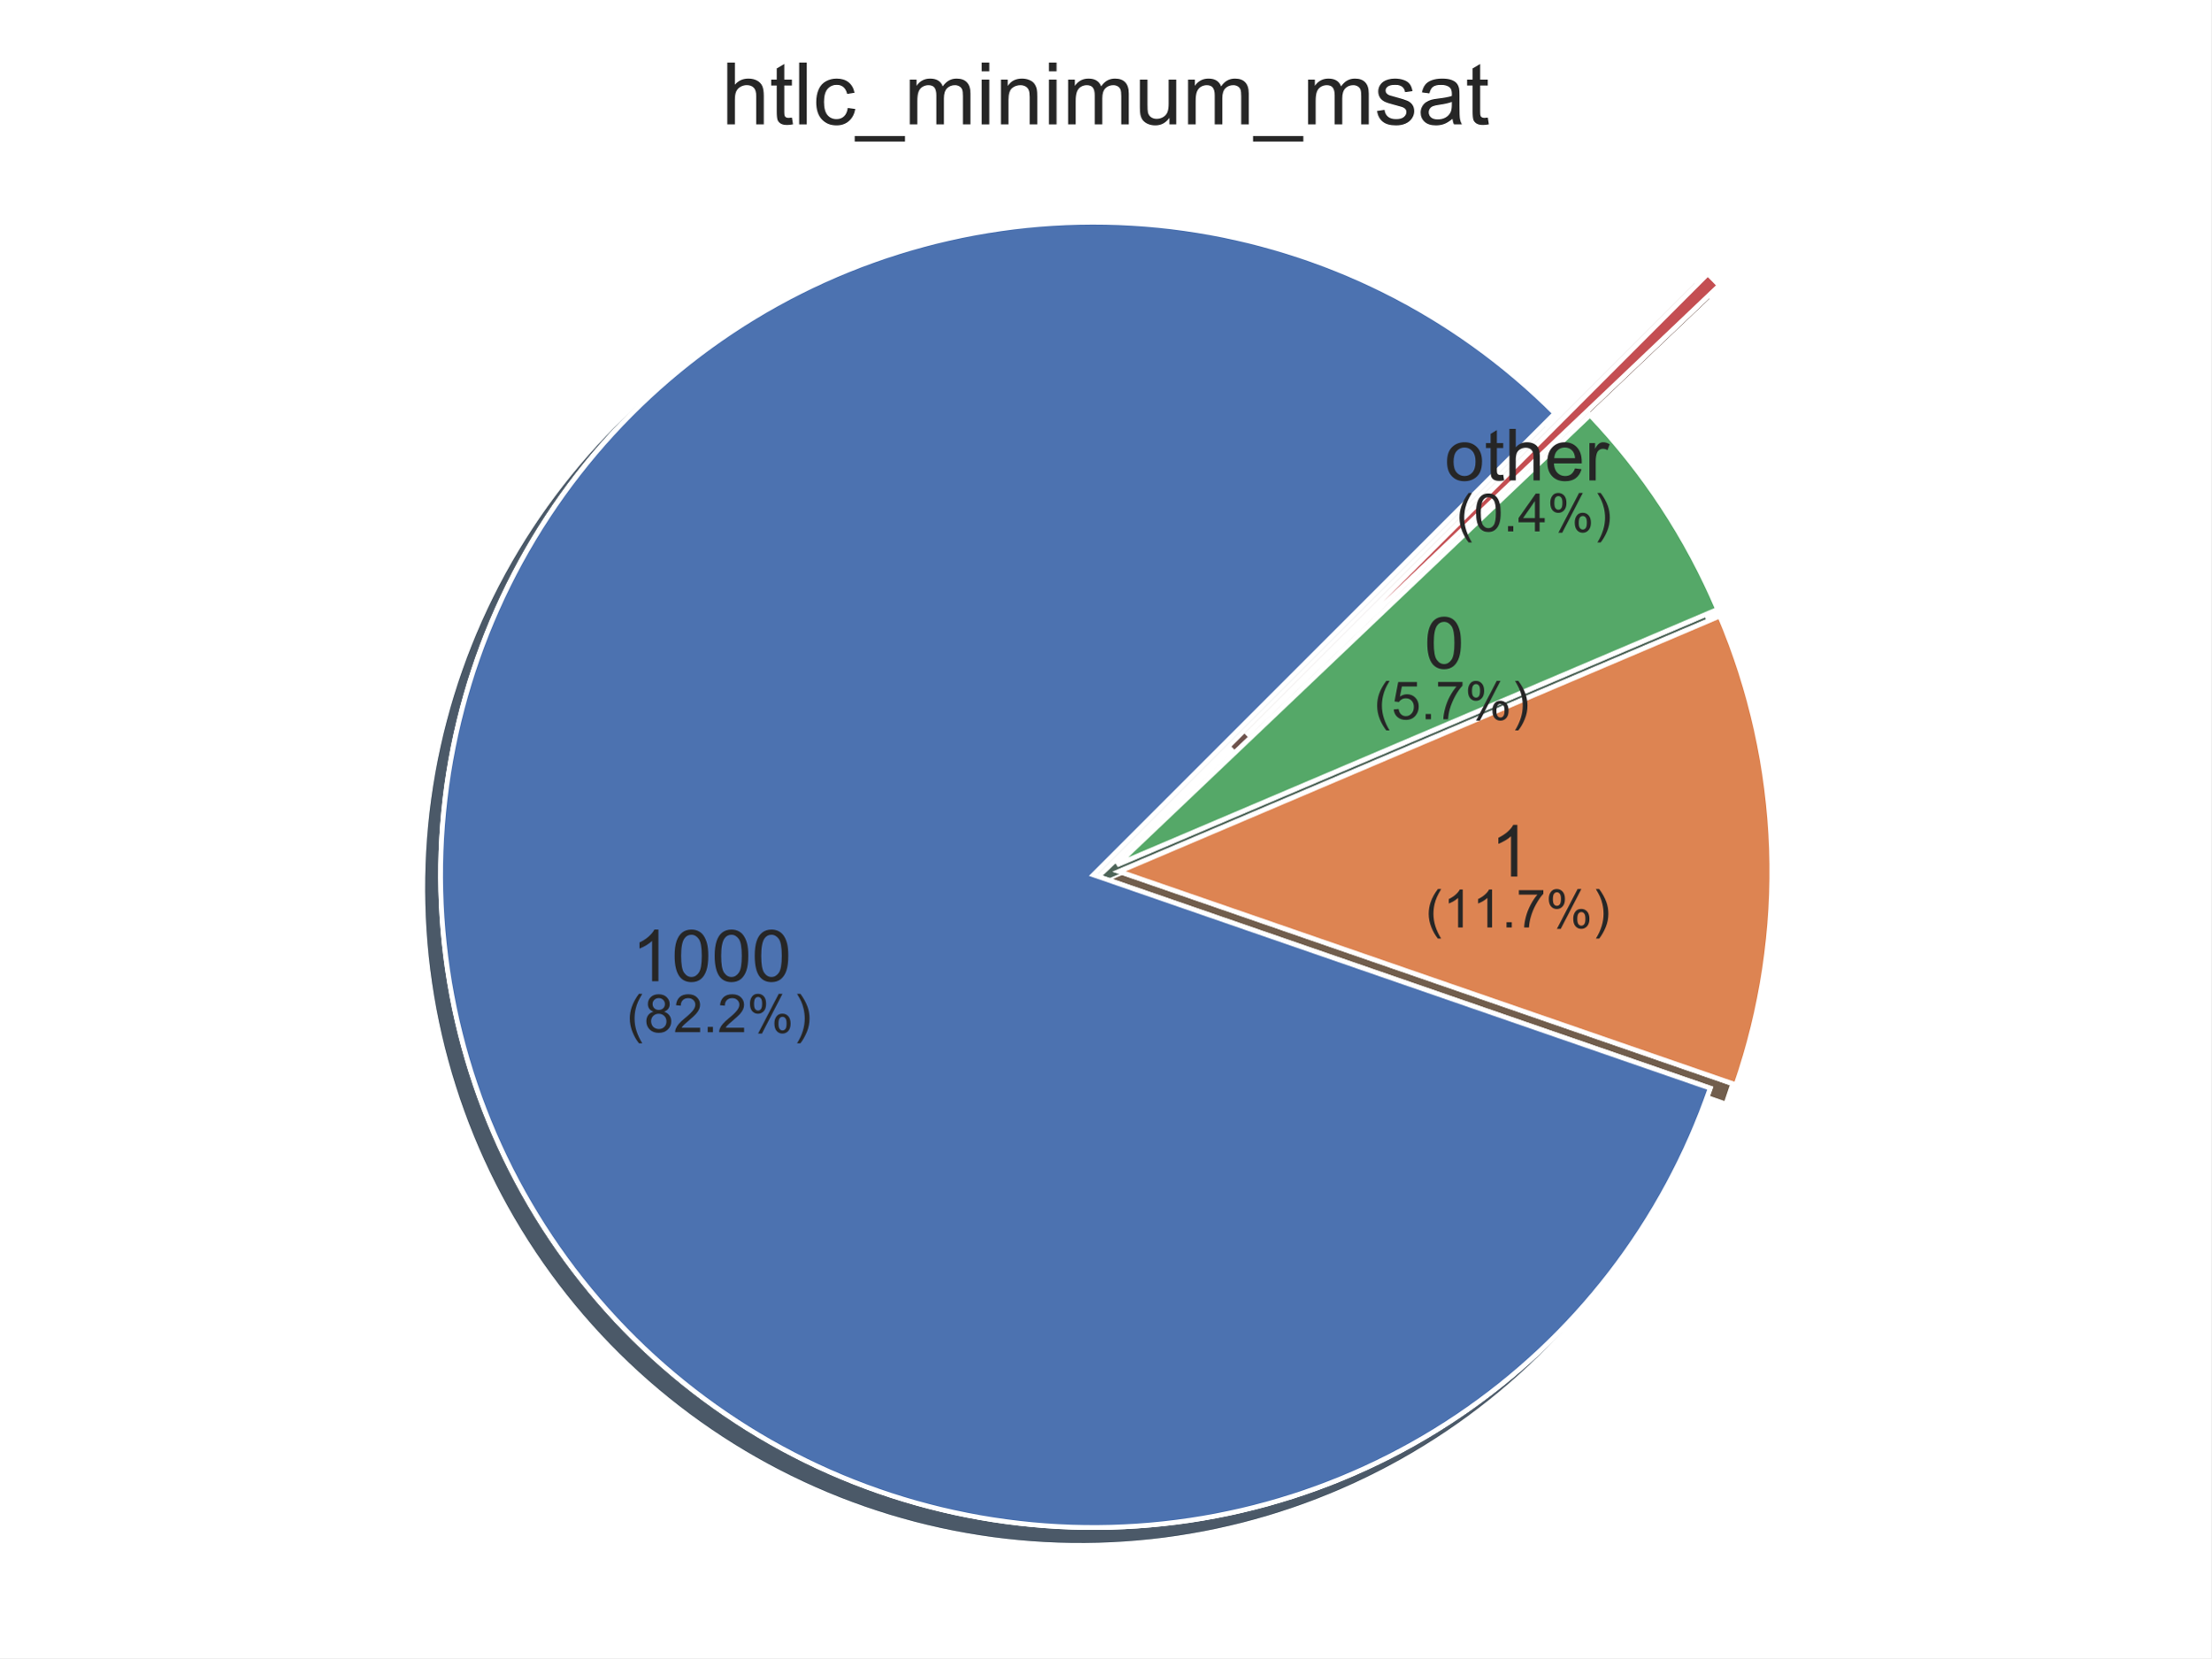
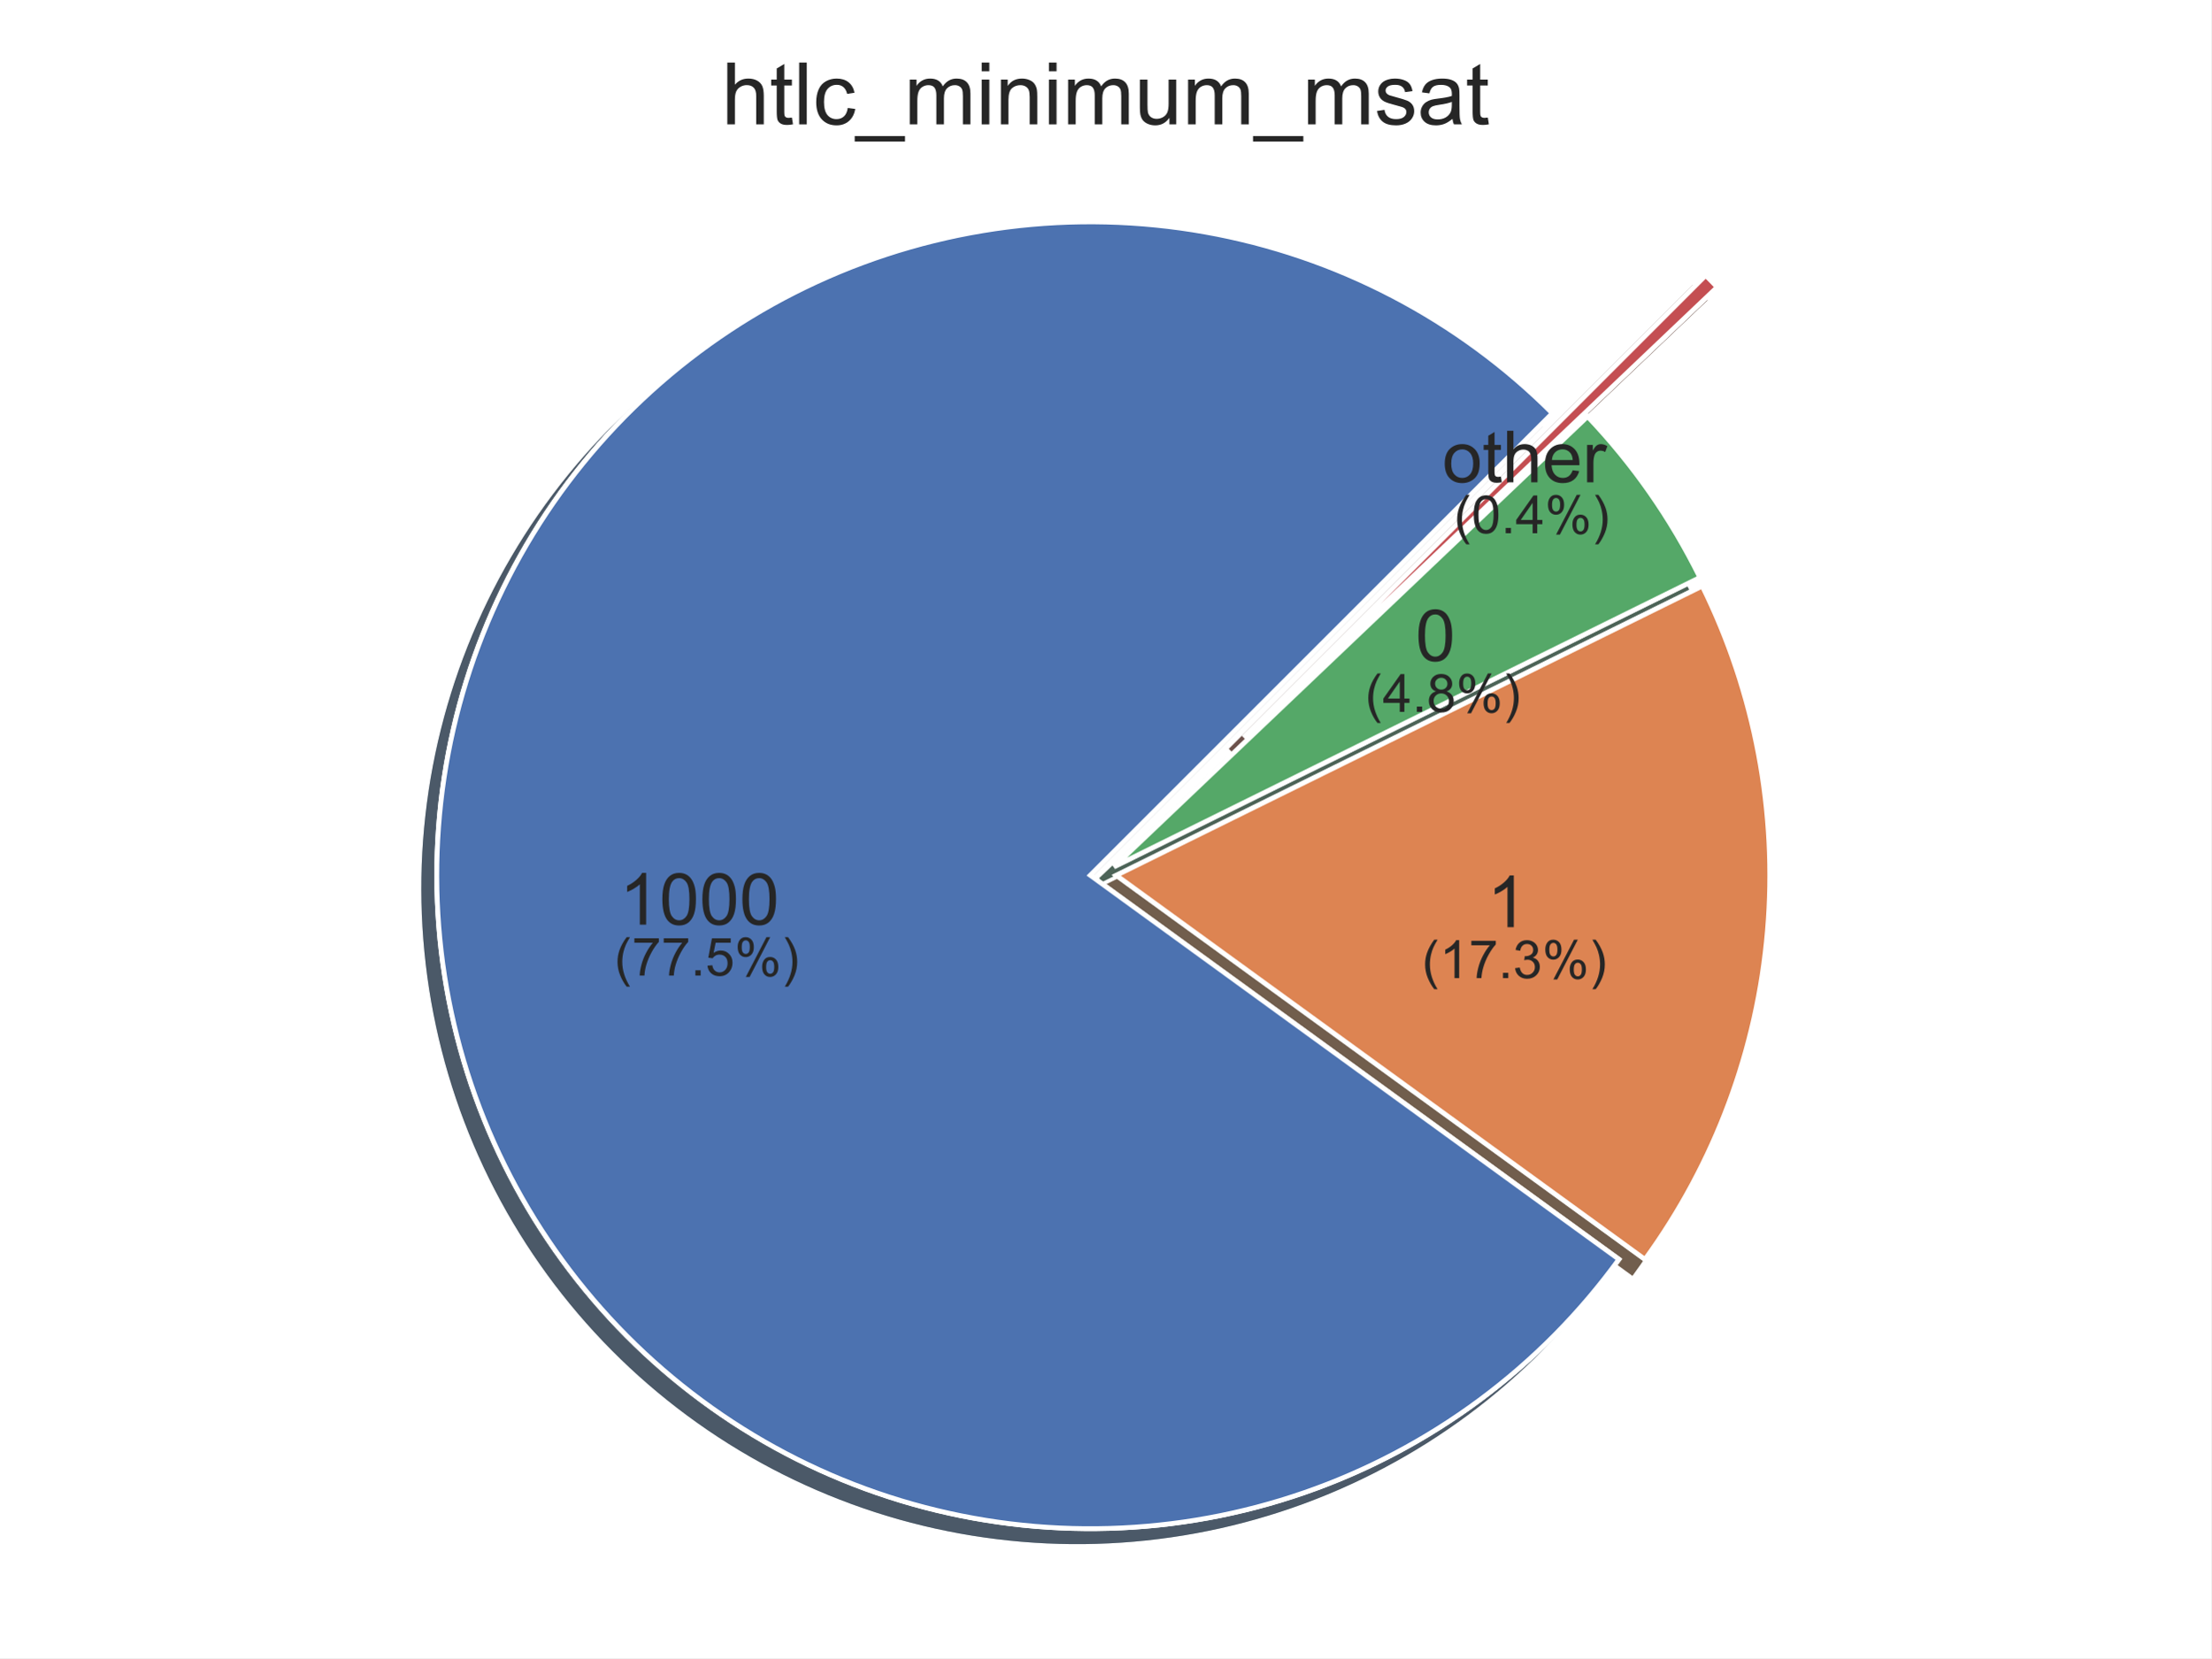
<svg xmlns="http://www.w3.org/2000/svg" xmlns:xlink="http://www.w3.org/1999/xlink" height="345.6pt" version="1.1" viewBox="0 0 460.8 345.6" width="460.8pt">
  <defs>
    <style type="text/css">
*{stroke-linecap:butt;stroke-linejoin:round;white-space:pre;}
  </style>
  </defs>
  <g id="figure_1">
    <g id="patch_1">
      <path d="M 0 345.6  L 460.8 345.6  L 460.8 0  L 0 0  z " style="fill:#ffffff;" />
    </g>
    <g id="axes_1">
      <g id="matplotlib.axis_1" />
      <g id="matplotlib.axis_2" />
      <g id="patch_2">
-         <path d="M 321.329 88.871  C 310.957 78.499 298.974 69.872 285.847 63.325  C 272.719 56.778 258.619 52.398 244.092 50.354  C 229.566 48.31 214.805 48.629 200.38 51.298  C 185.956 53.968 172.058 58.953 159.225 66.06  C 146.393 73.168 134.794 82.304 124.879 93.115  C 114.963 103.926 106.862 116.27 100.888 129.668  C 94.915 143.066 91.147 157.342 89.732 171.943  C 88.318 186.544 89.274 201.278 92.564 215.574  C 95.853 229.87 101.434 243.539 109.089 256.053  C 116.744 268.567 126.373 279.76 137.602 289.199  C 148.831 298.638 161.513 306.199 175.157 311.589  C 188.8 316.978 203.226 320.126 217.874 320.909  C 232.523 321.692 247.202 320.1 261.342 316.196  C 275.482 312.292 288.898 306.126 301.07 297.938  C 313.241 289.75 324.008 279.647 332.954 268.02  C 341.899 256.394 348.905 243.397 353.701 229.534  L 225.136 185.065  L 321.329 88.871  z " style="fill:#002235;opacity:0.5;stroke:#002235;stroke-linejoin:miter;" />
+         <path d="M 320.788 88.856  C 311 79.068 299.777 70.829 287.505 64.424  C 275.233 58.019 262.057 53.522 248.43 51.088  C 234.802 48.655 220.884 48.313 207.154 50.075  C 193.424 51.837 180.042 55.682 167.471 61.477  C 154.9 67.272 143.285 74.951 133.029 84.247  C 122.772 93.543 113.992 104.349 106.993 116.291  C 99.993 128.234 94.855 141.174 91.756 154.665  C 88.656 168.157 87.632 182.042 88.718 195.842  C 89.804 209.642 92.988 223.196 98.16 236.036  C 103.331 248.877 110.43 260.854 119.212 271.554  C 127.994 282.255 138.356 291.554 149.94 299.131  C 161.525 306.709 174.198 312.475 187.521 316.233  C 200.843 319.99 214.662 321.695 228.498 321.287  C 242.335 320.879 256.029 318.365 269.108 313.829  C 282.186 309.294 294.497 302.791 305.616 294.545  C 316.734 286.299 326.531 276.406 334.667 265.207  L 224.488 185.157  L 320.788 88.856  z " style="fill:#002235;opacity:0.5;stroke:#002235;stroke-linejoin:miter;" />
      </g>
      <g id="patch_3">
-         <path d="M 359.071 228.83  C 364.535 213.033 367.041 196.365 366.463 179.66  C 365.886 162.956 362.235 146.5 355.693 131.119  L 230.507 184.36  L 359.071 228.83  z " style="fill:#432b02;opacity:0.5;stroke:#432b02;stroke-linejoin:miter;" />
+         <path d="M 340.097 265.224  C 354.688 245.141 363.514 221.446 365.617 196.712  C 367.72 171.978 363.021 147.133 352.03 124.875  L 229.917 185.174  L 340.097 265.224  z " style="fill:#432b02;opacity:0.5;stroke:#432b02;stroke-linejoin:miter;" />
      </g>
      <g id="patch_4">
-         <path d="M 355.248 129.719  C 352.068 122.242 348.224 115.064 343.763 108.273  C 339.302 101.481 334.241 95.103 328.642 89.215  L 230.062 182.961  L 355.248 129.719  z " style="fill:#012f22;opacity:0.5;stroke:#012f22;stroke-linejoin:miter;" />
+         <path d="M 351.55 123.085  C 348.517 116.944 345.026 111.04 341.106 105.425  C 337.185 99.809 332.847 94.497 328.127 89.534  L 229.437 183.384  L 351.55 123.085  z " style="fill:#012f22;opacity:0.5;stroke:#012f22;stroke-linejoin:miter;" />
      </g>
      <g id="patch_5">
-         <path d="M 355.586 62.216  C 355.194 61.803 354.798 61.392 354.4 60.984  C 354.003 60.576 353.602 60.171 353.199 59.768  L 257.006 155.961  L 355.586 62.216  z " style="fill:#401c00;opacity:0.5;stroke:#401c00;stroke-linejoin:miter;" />
+         <path d="M 355.144 62.568  C 354.751 62.155 354.356 61.744 353.957 61.335  C 353.559 60.927 353.158 60.521 352.755 60.118  L 256.454 156.418  L 355.144 62.568  z " style="fill:#401c00;opacity:0.5;stroke:#401c00;stroke-linejoin:miter;" />
      </g>
      <g id="patch_6">
-         <path d="M 321.329 88.871  C 310.957 78.499 298.974 69.872 285.847 63.325  C 272.719 56.778 258.619 52.398 244.092 50.354  C 229.566 48.31 214.805 48.629 200.38 51.298  C 185.956 53.968 172.058 58.953 159.225 66.06  C 146.393 73.168 134.794 82.304 124.879 93.115  C 114.963 103.926 106.862 116.27 100.888 129.668  C 94.915 143.066 91.147 157.342 89.732 171.943  C 88.318 186.544 89.274 201.278 92.564 215.574  C 95.853 229.87 101.434 243.539 109.089 256.053  C 116.744 268.567 126.373 279.76 137.602 289.199  C 148.831 298.638 161.513 306.199 175.157 311.589  C 188.8 316.978 203.226 320.126 217.874 320.909  C 232.523 321.692 247.202 320.1 261.342 316.196  C 275.482 312.292 288.898 306.126 301.07 297.938  C 313.241 289.75 324.008 279.647 332.954 268.02  C 341.899 256.394 348.905 243.397 353.701 229.534  L 225.136 185.065  L 321.329 88.871  z " style="fill:#172235;opacity:0.5;stroke:#172235;stroke-linejoin:miter;" />
+         <path d="M 320.788 88.856  C 311 79.068 299.777 70.829 287.505 64.424  C 275.233 58.019 262.057 53.522 248.43 51.088  C 234.802 48.655 220.884 48.313 207.154 50.075  C 193.424 51.837 180.042 55.682 167.471 61.477  C 154.9 67.272 143.285 74.951 133.029 84.247  C 122.772 93.543 113.992 104.349 106.993 116.291  C 99.993 128.234 94.855 141.174 91.756 154.665  C 88.656 168.157 87.632 182.042 88.718 195.842  C 89.804 209.642 92.988 223.196 98.16 236.036  C 103.331 248.877 110.43 260.854 119.212 271.554  C 127.994 282.255 138.356 291.554 149.94 299.131  C 161.525 306.709 174.198 312.475 187.521 316.233  C 200.843 319.99 214.662 321.695 228.498 321.287  C 242.335 320.879 256.029 318.365 269.108 313.829  C 282.186 309.294 294.497 302.791 305.616 294.545  C 316.734 286.299 326.531 276.406 334.667 265.207  L 224.488 185.157  L 320.788 88.856  z " style="fill:#172235;opacity:0.5;stroke:#172235;stroke-linejoin:miter;" />
      </g>
      <g id="patch_7">
-         <path d="M 359.071 228.83  C 364.535 213.033 367.041 196.365 366.463 179.66  C 365.886 162.956 362.235 146.5 355.693 131.119  L 230.507 184.36  L 359.071 228.83  z " style="fill:#422819;opacity:0.5;stroke:#422819;stroke-linejoin:miter;" />
+         <path d="M 340.097 265.224  C 354.688 245.141 363.514 221.446 365.617 196.712  C 367.72 171.978 363.021 147.133 352.03 124.875  L 229.917 185.174  L 340.097 265.224  z " style="fill:#422819;opacity:0.5;stroke:#422819;stroke-linejoin:miter;" />
      </g>
      <g id="patch_8">
-         <path d="M 355.248 129.719  C 352.068 122.242 348.224 115.064 343.763 108.273  C 339.302 101.481 334.241 95.103 328.642 89.215  L 230.062 182.961  L 355.248 129.719  z " style="fill:#19321f;opacity:0.5;stroke:#19321f;stroke-linejoin:miter;" />
+         <path d="M 351.55 123.085  C 348.517 116.944 345.026 111.04 341.106 105.425  C 337.185 99.809 332.847 94.497 328.127 89.534  L 229.437 183.384  L 351.55 123.085  z " style="fill:#19321f;opacity:0.5;stroke:#19321f;stroke-linejoin:miter;" />
      </g>
      <g id="patch_9">
-         <path d="M 355.586 62.216  C 355.194 61.803 354.798 61.392 354.4 60.984  C 354.003 60.576 353.602 60.171 353.199 59.768  L 257.006 155.961  L 355.586 62.216  z " style="fill:#3b1719;opacity:0.5;stroke:#3b1719;stroke-linejoin:miter;" />
+         <path d="M 355.144 62.568  C 354.751 62.155 354.356 61.744 353.957 61.335  C 353.559 60.927 353.158 60.521 352.755 60.118  L 256.454 156.418  L 355.144 62.568  z " style="fill:#3b1719;opacity:0.5;stroke:#3b1719;stroke-linejoin:miter;" />
      </g>
      <g id="patch_10">
-         <path d="M 324.05 86.151  C 313.677 75.778 301.695 67.151 288.567 60.604  C 275.44 54.058 261.339 49.677 246.813 47.633  C 232.287 45.589 217.525 45.908 203.101 48.577  C 188.677 51.247 174.778 56.232 161.946 63.339  C 149.113 70.447 137.514 79.583 127.599 90.394  C 117.684 101.205 109.583 113.549 103.609 126.947  C 97.635 140.345 93.868 154.622 92.453 169.223  C 91.038 183.823 91.994 198.558 95.284 212.853  C 98.574 227.149 104.155 240.819 111.81 253.332  C 119.465 265.846 129.093 277.04 140.323 286.479  C 151.552 295.918 164.234 303.479 177.877 308.868  C 191.521 314.257 205.947 317.405 220.595 318.188  C 235.243 318.971 249.922 317.379 264.063 313.475  C 278.203 309.571 291.619 303.405 303.79 295.217  C 315.962 287.029 326.729 276.926 335.675 265.3  C 344.62 253.673 351.626 240.676 356.421 226.813  L 227.857 182.344  L 324.05 86.151  z " style="fill:#0173b2;stroke:#ffffff;stroke-linejoin:miter;" />
+         <path d="M 323.512 86.132  C 313.724 76.344 302.5 68.105 290.229 61.7  C 277.957 55.295 264.78 50.798 251.153 48.364  C 237.526 45.931 223.607 45.589 209.877 47.351  C 196.147 49.113 182.766 52.958 170.195 58.753  C 157.624 64.549 146.009 72.227 135.752 81.523  C 125.496 90.819 116.716 101.625 109.716 113.568  C 102.717 125.51 97.579 138.45 94.479 151.942  C 91.38 165.433 90.356 179.318 91.442 193.118  C 92.528 206.918 95.712 220.472 100.883 233.313  C 106.055 246.153 113.154 258.13 121.936 268.831  C 130.717 279.531 141.079 288.83 152.664 296.408  C 164.249 303.985 176.921 309.752 190.244 313.509  C 203.567 317.267 217.386 318.971 231.222 318.563  C 245.059 318.156 258.753 315.641 271.831 311.106  C 284.91 306.57 297.221 300.067 308.34 291.821  C 319.458 283.575 329.255 273.682 337.391 262.483  L 227.212 182.433  L 323.512 86.132  z " style="fill:#0173b2;stroke:#ffffff;stroke-linejoin:miter;" />
      </g>
      <g id="patch_11">
-         <path d="M 361.792 226.109  C 367.256 210.313 369.762 193.644 369.184 176.939  C 368.607 160.235 364.955 143.779 358.414 128.398  L 233.227 181.64  L 361.792 226.109  z " style="fill:#de8f05;stroke:#ffffff;stroke-linejoin:miter;" />
+         <path d="M 342.821 262.5  C 357.412 242.417 366.238 218.722 368.341 193.988  C 370.444 169.254 365.745 144.409 354.754 122.151  L 232.641 182.45  L 342.821 262.5  z " style="fill:#de8f05;stroke:#ffffff;stroke-linejoin:miter;" />
      </g>
      <g id="patch_12">
-         <path d="M 357.969 126.998  C 354.789 119.521 350.945 112.343 346.484 105.552  C 342.023 98.761 336.962 92.383 331.363 86.494  L 232.782 180.24  L 357.969 126.998  z " style="fill:#029e73;stroke:#ffffff;stroke-linejoin:miter;" />
+         <path d="M 354.274 120.361  C 351.241 114.22 347.75 108.317 343.829 102.701  C 339.909 97.085 335.57 91.773 330.851 86.81  L 232.16 180.66  L 354.274 120.361  z " style="fill:#029e73;stroke:#ffffff;stroke-linejoin:miter;" />
      </g>
      <g id="patch_13">
-         <path d="M 358.307 59.495  C 357.914 59.082 357.519 58.672 357.121 58.264  C 356.723 57.856 356.323 57.45 355.92 57.047  L 259.727 153.241  L 358.307 59.495  z " style="fill:#d55e00;stroke:#ffffff;stroke-linejoin:miter;" />
+         <path d="M 357.868 59.844  C 357.475 59.431 357.079 59.02 356.681 58.612  C 356.283 58.203 355.882 57.797 355.479 57.394  L 259.178 153.694  L 357.868 59.844  z " style="fill:#d55e00;stroke:#ffffff;stroke-linejoin:miter;" />
      </g>
      <g id="patch_14">
-         <path d="M 324.05 86.151  C 313.677 75.778 301.695 67.151 288.567 60.604  C 275.44 54.058 261.339 49.677 246.813 47.633  C 232.287 45.589 217.525 45.908 203.101 48.577  C 188.677 51.247 174.778 56.232 161.946 63.339  C 149.113 70.447 137.514 79.583 127.599 90.394  C 117.684 101.205 109.583 113.549 103.609 126.947  C 97.635 140.345 93.868 154.622 92.453 169.223  C 91.038 183.823 91.994 198.558 95.284 212.853  C 98.574 227.149 104.155 240.819 111.81 253.332  C 119.465 265.846 129.093 277.04 140.323 286.479  C 151.552 295.918 164.234 303.479 177.877 308.868  C 191.521 314.257 205.947 317.405 220.595 318.188  C 235.243 318.971 249.922 317.379 264.063 313.475  C 278.203 309.571 291.619 303.405 303.79 295.217  C 315.962 287.029 326.729 276.926 335.675 265.3  C 344.62 253.673 351.626 240.676 356.421 226.813  L 227.857 182.344  L 324.05 86.151  z " style="fill:#4c72b0;stroke:#ffffff;stroke-linejoin:miter;" />
+         <path d="M 323.512 86.132  C 313.724 76.344 302.5 68.105 290.229 61.7  C 277.957 55.295 264.78 50.798 251.153 48.364  C 237.526 45.931 223.607 45.589 209.877 47.351  C 196.147 49.113 182.766 52.958 170.195 58.753  C 157.624 64.549 146.009 72.227 135.752 81.523  C 125.496 90.819 116.716 101.625 109.716 113.568  C 102.717 125.51 97.579 138.45 94.479 151.942  C 91.38 165.433 90.356 179.318 91.442 193.118  C 92.528 206.918 95.712 220.472 100.883 233.313  C 106.055 246.153 113.154 258.13 121.936 268.831  C 130.717 279.531 141.079 288.83 152.664 296.408  C 164.249 303.985 176.921 309.752 190.244 313.509  C 203.567 317.267 217.386 318.971 231.222 318.563  C 245.059 318.156 258.753 315.641 271.831 311.106  C 284.91 306.57 297.221 300.067 308.34 291.821  C 319.458 283.575 329.255 273.682 337.391 262.483  L 227.212 182.433  L 323.512 86.132  z " style="fill:#4c72b0;stroke:#ffffff;stroke-linejoin:miter;" />
      </g>
      <g id="patch_15">
-         <path d="M 361.792 226.109  C 367.256 210.313 369.762 193.644 369.184 176.939  C 368.607 160.235 364.955 143.779 358.414 128.398  L 233.227 181.64  L 361.792 226.109  z " style="fill:#dd8452;stroke:#ffffff;stroke-linejoin:miter;" />
+         <path d="M 342.821 262.5  C 357.412 242.417 366.238 218.722 368.341 193.988  C 370.444 169.254 365.745 144.409 354.754 122.151  L 232.641 182.45  L 342.821 262.5  z " style="fill:#dd8452;stroke:#ffffff;stroke-linejoin:miter;" />
      </g>
      <g id="patch_16">
-         <path d="M 357.969 126.998  C 354.789 119.521 350.945 112.343 346.484 105.552  C 342.023 98.761 336.962 92.383 331.363 86.494  L 232.782 180.24  L 357.969 126.998  z " style="fill:#55a868;stroke:#ffffff;stroke-linejoin:miter;" />
+         <path d="M 354.274 120.361  C 351.241 114.22 347.75 108.317 343.829 102.701  C 339.909 97.085 335.57 91.773 330.851 86.81  L 232.16 180.66  L 354.274 120.361  z " style="fill:#55a868;stroke:#ffffff;stroke-linejoin:miter;" />
      </g>
      <g id="patch_17">
-         <path d="M 358.307 59.495  C 357.914 59.082 357.519 58.672 357.121 58.264  C 356.723 57.856 356.323 57.45 355.92 57.047  L 259.727 153.241  L 358.307 59.495  z " style="fill:#c44e52;stroke:#ffffff;stroke-linejoin:miter;" />
+         <path d="M 357.868 59.844  C 357.475 59.431 357.079 59.02 356.681 58.612  C 356.283 58.203 355.882 57.797 355.479 57.394  L 259.178 153.694  L 357.868 59.844  z " style="fill:#c44e52;stroke:#ffffff;stroke-linejoin:miter;" />
      </g>
      <g id="text_1">
        <defs>
          <path d="M 37.25 0  L 28.469 0  L 28.469 56  Q 25.297 52.984 20.141 49.953  Q 14.984 46.922 10.891 45.406  L 10.891 53.906  Q 18.266 57.375 23.781 62.297  Q 29.297 67.234 31.594 71.875  L 37.25 71.875  z " id="ArialMT-49" />
          <path d="M 4.156 35.297  Q 4.156 48 6.766 55.734  Q 9.375 63.484 14.516 67.672  Q 19.672 71.875 27.484 71.875  Q 33.25 71.875 37.594 69.547  Q 41.938 67.234 44.766 62.859  Q 47.609 58.5 49.219 52.219  Q 50.828 45.953 50.828 35.297  Q 50.828 22.703 48.234 14.969  Q 45.656 7.234 40.5 3  Q 35.359 -1.219 27.484 -1.219  Q 17.141 -1.219 11.234 6.203  Q 4.156 15.141 4.156 35.297  z M 13.188 35.297  Q 13.188 17.672 17.312 11.828  Q 21.438 6 27.484 6  Q 33.547 6 37.672 11.859  Q 41.797 17.719 41.797 35.297  Q 41.797 52.984 37.672 58.781  Q 33.547 64.594 27.391 64.594  Q 21.344 64.594 17.719 59.469  Q 13.188 52.938 13.188 35.297  z " id="ArialMT-48" />
        </defs>
-         <g style="fill:#262626;" transform="translate(131.6305 204.5272)scale(0.15 -0.15)">
+         <g style="fill:#262626;" transform="translate(129.0671 192.7217)scale(0.15 -0.15)">
          <use xlink:href="#ArialMT-49" />
          <use x="55.615" xlink:href="#ArialMT-48" />
          <use x="111.23" xlink:href="#ArialMT-48" />
          <use x="166.846" xlink:href="#ArialMT-48" />
        </g>
      </g>
      <g id="text_2">
-         <g style="fill:#262626;" transform="translate(310.6308 182.6973)scale(0.15 -0.15)">
+         <g style="fill:#262626;" transform="translate(309.8903 193.2506)scale(0.15 -0.15)">
          <use xlink:href="#ArialMT-49" />
        </g>
      </g>
      <g id="text_3">
-         <g style="fill:#262626;" transform="translate(296.8325 139.3049)scale(0.15 -0.15)">
+         <g style="fill:#262626;" transform="translate(294.9911 137.7622)scale(0.15 -0.15)">
          <use xlink:href="#ArialMT-48" />
        </g>
      </g>
      <g id="text_4">
        <defs>
          <path d="M 3.328 25.922  Q 3.328 40.328 11.328 47.266  Q 18.016 53.031 27.641 53.031  Q 38.328 53.031 45.109 46.016  Q 51.906 39.016 51.906 26.656  Q 51.906 16.656 48.906 10.906  Q 45.906 5.172 40.156 2  Q 34.422 -1.172 27.641 -1.172  Q 16.75 -1.172 10.031 5.812  Q 3.328 12.797 3.328 25.922  z M 12.359 25.922  Q 12.359 15.969 16.703 11.016  Q 21.047 6.062 27.641 6.062  Q 34.188 6.062 38.531 11.031  Q 42.875 16.016 42.875 26.219  Q 42.875 35.844 38.5 40.797  Q 34.125 45.75 27.641 45.75  Q 21.047 45.75 16.703 40.812  Q 12.359 35.891 12.359 25.922  z " id="ArialMT-111" />
          <path d="M 25.781 7.859  L 27.047 0.094  Q 23.344 -0.688 20.406 -0.688  Q 15.625 -0.688 12.984 0.828  Q 10.359 2.344 9.281 4.812  Q 8.203 7.281 8.203 15.188  L 8.203 45.016  L 1.766 45.016  L 1.766 51.859  L 8.203 51.859  L 8.203 64.703  L 16.938 69.969  L 16.938 51.859  L 25.781 51.859  L 25.781 45.016  L 16.938 45.016  L 16.938 14.703  Q 16.938 10.938 17.406 9.859  Q 17.875 8.797 18.922 8.156  Q 19.969 7.516 21.922 7.516  Q 23.391 7.516 25.781 7.859  z " id="ArialMT-116" />
          <path d="M 6.594 0  L 6.594 71.578  L 15.375 71.578  L 15.375 45.906  Q 21.531 53.031 30.906 53.031  Q 36.672 53.031 40.922 50.75  Q 45.172 48.484 47 44.484  Q 48.828 40.484 48.828 32.859  L 48.828 0  L 40.047 0  L 40.047 32.859  Q 40.047 39.453 37.188 42.453  Q 34.328 45.453 29.109 45.453  Q 25.203 45.453 21.75 43.422  Q 18.312 41.406 16.844 37.938  Q 15.375 34.469 15.375 28.375  L 15.375 0  z " id="ArialMT-104" />
          <path d="M 42.094 16.703  L 51.172 15.578  Q 49.031 7.625 43.219 3.219  Q 37.406 -1.172 28.375 -1.172  Q 17 -1.172 10.328 5.828  Q 3.656 12.844 3.656 25.484  Q 3.656 38.578 10.391 45.797  Q 17.141 53.031 27.875 53.031  Q 38.281 53.031 44.875 45.953  Q 51.469 38.875 51.469 26.031  Q 51.469 25.25 51.422 23.688  L 12.75 23.688  Q 13.234 15.141 17.578 10.594  Q 21.922 6.062 28.422 6.062  Q 33.25 6.062 36.672 8.594  Q 40.094 11.141 42.094 16.703  z M 13.234 30.906  L 42.188 30.906  Q 41.609 37.453 38.875 40.719  Q 34.672 45.797 27.984 45.797  Q 21.922 45.797 17.797 41.75  Q 13.672 37.703 13.234 30.906  z " id="ArialMT-101" />
          <path d="M 6.5 0  L 6.5 51.859  L 14.406 51.859  L 14.406 44  Q 17.438 49.516 20 51.266  Q 22.562 53.031 25.641 53.031  Q 30.078 53.031 34.672 50.203  L 31.641 42.047  Q 28.422 43.953 25.203 43.953  Q 22.312 43.953 20.016 42.219  Q 17.719 40.484 16.75 37.406  Q 15.281 32.719 15.281 27.156  L 15.281 0  z " id="ArialMT-114" />
        </defs>
-         <g style="fill:#262626;" transform="translate(301.0704 100.1322)scale(0.15 -0.15)">
+         <g style="fill:#262626;" transform="translate(300.5869 100.5224)scale(0.15 -0.15)">
          <use xlink:href="#ArialMT-111" />
          <use x="55.615" xlink:href="#ArialMT-116" />
          <use x="83.398" xlink:href="#ArialMT-104" />
          <use x="139.014" xlink:href="#ArialMT-101" />
          <use x="194.629" xlink:href="#ArialMT-114" />
        </g>
      </g>
      <g id="text_5">
-         <g style="fill:#262626;" transform="translate(148.3133 191.7137)scale(0.11 -0.11)" />
-         <g style="fill:#262626;" transform="translate(148.3133 203.3483)scale(0.11 -0.11)" />
+         <g style="fill:#262626;" transform="translate(145.7499 179.9082)scale(0.11 -0.11)" />
+         <g style="fill:#262626;" transform="translate(145.7499 191.5428)scale(0.11 -0.11)" />
        <defs>
          <path id="ArialMT-32" />
          <path d="M 23.391 -21.047  Q 16.109 -11.859 11.078 0.438  Q 6.062 12.75 6.062 25.922  Q 6.062 37.547 9.812 48.188  Q 14.203 60.547 23.391 72.797  L 29.688 72.797  Q 23.781 62.641 21.875 58.297  Q 18.891 51.562 17.188 44.234  Q 15.094 35.109 15.094 25.875  Q 15.094 2.391 29.688 -21.047  z " id="ArialMT-40" />
-           <path d="M 17.672 38.812  Q 12.203 40.828 9.562 44.531  Q 6.938 48.25 6.938 53.422  Q 6.938 61.234 12.547 66.547  Q 18.172 71.875 27.484 71.875  Q 36.859 71.875 42.578 66.422  Q 48.297 60.984 48.297 53.172  Q 48.297 48.188 45.672 44.5  Q 43.062 40.828 37.75 38.812  Q 44.344 36.672 47.781 31.875  Q 51.219 27.094 51.219 20.453  Q 51.219 11.281 44.719 5.031  Q 38.234 -1.219 27.641 -1.219  Q 17.047 -1.219 10.547 5.047  Q 4.047 11.328 4.047 20.703  Q 4.047 27.688 7.594 32.391  Q 11.141 37.109 17.672 38.812  z M 15.922 53.719  Q 15.922 48.641 19.188 45.406  Q 22.469 42.188 27.688 42.188  Q 32.766 42.188 36.016 45.375  Q 39.266 48.578 39.266 53.219  Q 39.266 58.062 35.906 61.359  Q 32.562 64.656 27.594 64.656  Q 22.562 64.656 19.234 61.422  Q 15.922 58.203 15.922 53.719  z M 13.094 20.656  Q 13.094 16.891 14.875 13.375  Q 16.656 9.859 20.172 7.922  Q 23.688 6 27.734 6  Q 34.031 6 38.125 10.047  Q 42.234 14.109 42.234 20.359  Q 42.234 26.703 38.016 30.859  Q 33.797 35.016 27.438 35.016  Q 21.234 35.016 17.156 30.906  Q 13.094 26.812 13.094 20.656  z " id="ArialMT-56" />
-           <path d="M 50.344 8.453  L 50.344 0  L 3.031 0  Q 2.938 3.172 4.047 6.109  Q 5.859 10.938 9.828 15.625  Q 13.812 20.312 21.344 26.469  Q 33.016 36.031 37.109 41.625  Q 41.219 47.219 41.219 52.203  Q 41.219 57.422 37.469 61  Q 33.734 64.594 27.734 64.594  Q 21.391 64.594 17.578 60.781  Q 13.766 56.984 13.719 50.25  L 4.688 51.172  Q 5.609 61.281 11.656 66.578  Q 17.719 71.875 27.938 71.875  Q 38.234 71.875 44.234 66.156  Q 50.25 60.453 50.25 52  Q 50.25 47.703 48.484 43.547  Q 46.734 39.406 42.656 34.812  Q 38.578 30.219 29.109 22.219  Q 21.188 15.578 18.938 13.203  Q 16.703 10.844 15.234 8.453  z " id="ArialMT-50" />
+           <path d="M 4.734 62.203  L 4.734 70.656  L 51.078 70.656  L 51.078 63.812  Q 44.234 56.547 37.516 44.484  Q 30.812 32.422 27.156 19.672  Q 24.516 10.688 23.781 0  L 14.75 0  Q 14.891 8.453 18.062 20.406  Q 21.234 32.375 27.172 43.484  Q 33.109 54.594 39.797 62.203  z " id="ArialMT-55" />
          <path d="M 9.078 0  L 9.078 10.016  L 19.094 10.016  L 19.094 0  z " id="ArialMT-46" />
+           <path d="M 4.156 18.75  L 13.375 19.531  Q 14.406 12.797 18.141 9.391  Q 21.875 6 27.156 6  Q 33.5 6 37.891 10.781  Q 42.281 15.578 42.281 23.484  Q 42.281 31 38.062 35.344  Q 33.844 39.703 27 39.703  Q 22.75 39.703 19.328 37.766  Q 15.922 35.844 13.969 32.766  L 5.719 33.844  L 12.641 70.609  L 48.25 70.609  L 48.25 62.203  L 19.672 62.203  L 15.828 42.969  Q 22.266 47.469 29.344 47.469  Q 38.719 47.469 45.156 40.969  Q 51.609 34.469 51.609 24.266  Q 51.609 14.547 45.953 7.469  Q 39.062 -1.219 27.156 -1.219  Q 17.391 -1.219 11.203 4.25  Q 5.031 9.719 4.156 18.75  z " id="ArialMT-53" />
          <path d="M 5.812 54.391  Q 5.812 62.062 9.672 67.422  Q 13.531 72.797 20.844 72.797  Q 27.594 72.797 32 67.984  Q 36.422 63.188 36.422 53.859  Q 36.422 44.781 31.953 39.875  Q 27.484 34.969 20.953 34.969  Q 14.453 34.969 10.125 39.797  Q 5.812 44.625 5.812 54.391  z M 21.094 66.75  Q 17.828 66.75 15.656 63.906  Q 13.484 61.078 13.484 53.516  Q 13.484 46.625 15.672 43.812  Q 17.875 41.016 21.094 41.016  Q 24.422 41.016 26.594 43.844  Q 28.766 46.688 28.766 54.203  Q 28.766 61.141 26.562 63.938  Q 24.359 66.75 21.094 66.75  z M 21.141 -2.641  L 60.297 72.797  L 67.438 72.797  L 28.422 -2.641  z M 52.094 16.797  Q 52.094 24.516 55.953 29.859  Q 59.812 35.203 67.188 35.203  Q 73.922 35.203 78.344 30.391  Q 82.766 25.594 82.766 16.266  Q 82.766 7.172 78.297 2.266  Q 73.828 -2.641 67.234 -2.641  Q 60.75 -2.641 56.422 2.219  Q 52.094 7.078 52.094 16.797  z M 67.438 29.156  Q 64.109 29.156 61.938 26.312  Q 59.766 23.484 59.766 15.922  Q 59.766 9.078 61.953 6.25  Q 64.156 3.422 67.391 3.422  Q 70.75 3.422 72.922 6.25  Q 75.094 9.078 75.094 16.609  Q 75.094 23.531 72.891 26.344  Q 70.703 29.156 67.438 29.156  z " id="ArialMT-37" />
          <path d="M 12.359 -21.047  L 6.062 -21.047  Q 20.656 2.391 20.656 25.875  Q 20.656 35.062 18.562 44.094  Q 16.891 51.422 13.922 58.156  Q 12.016 62.547 6.062 72.797  L 12.359 72.797  Q 21.531 60.547 25.922 48.188  Q 29.688 37.547 29.688 25.922  Q 29.688 12.75 24.625 0.438  Q 19.578 -11.859 12.359 -21.047  z " id="ArialMT-41" />
        </defs>
-         <g style="fill:#262626;" transform="translate(127.5285 215.1437)scale(0.11 -0.11)">
-           <use xlink:href="#ArialMT-32" />
-           <use x="27.783" xlink:href="#ArialMT-40" />
-           <use x="61.084" xlink:href="#ArialMT-56" />
-           <use x="116.699" xlink:href="#ArialMT-50" />
+         <g style="fill:#262626;" transform="translate(124.9651 203.3382)scale(0.11 -0.11)">
+           <use xlink:href="#ArialMT-32" />
+           <use x="27.783" xlink:href="#ArialMT-40" />
+           <use x="61.084" xlink:href="#ArialMT-55" />
+           <use x="116.699" xlink:href="#ArialMT-55" />
          <use x="172.314" xlink:href="#ArialMT-46" />
-           <use x="200.098" xlink:href="#ArialMT-50" />
+           <use x="200.098" xlink:href="#ArialMT-53" />
          <use x="255.713" xlink:href="#ArialMT-37" />
          <use x="344.629" xlink:href="#ArialMT-41" />
        </g>
      </g>
      <g id="text_6">
-         <g style="fill:#262626;" transform="translate(314.8015 169.8838)scale(0.11 -0.11)" />
-         <g style="fill:#262626;" transform="translate(314.8015 181.5183)scale(0.11 -0.11)" />
-         <defs>
-           <path d="M 4.734 62.203  L 4.734 70.656  L 51.078 70.656  L 51.078 63.812  Q 44.234 56.547 37.516 44.484  Q 30.812 32.422 27.156 19.672  Q 24.516 10.688 23.781 0  L 14.75 0  Q 14.891 8.453 18.062 20.406  Q 21.234 32.375 27.172 43.484  Q 33.109 54.594 39.797 62.203  z " id="ArialMT-55" />
-         </defs>
-         <g style="fill:#262626;" transform="translate(294.0227 193.3138)scale(0.11 -0.11)">
+         <g style="fill:#262626;" transform="translate(314.061 180.4371)scale(0.11 -0.11)" />
+         <g style="fill:#262626;" transform="translate(314.061 192.0716)scale(0.11 -0.11)" />
+         <defs>
+           <path d="M 4.203 18.891  L 12.984 20.062  Q 14.5 12.594 18.141 9.297  Q 21.781 6 27 6  Q 33.203 6 37.469 10.297  Q 41.75 14.594 41.75 20.953  Q 41.75 27 37.797 30.922  Q 33.844 34.859 27.734 34.859  Q 25.25 34.859 21.531 33.891  L 22.516 41.609  Q 23.391 41.5 23.922 41.5  Q 29.547 41.5 34.031 44.422  Q 38.531 47.359 38.531 53.469  Q 38.531 58.297 35.25 61.469  Q 31.984 64.656 26.812 64.656  Q 21.688 64.656 18.266 61.422  Q 14.844 58.203 13.875 51.766  L 5.078 53.328  Q 6.688 62.156 12.391 67.016  Q 18.109 71.875 26.609 71.875  Q 32.469 71.875 37.391 69.359  Q 42.328 66.844 44.938 62.5  Q 47.562 58.156 47.562 53.266  Q 47.562 48.641 45.062 44.828  Q 42.578 41.016 37.703 38.766  Q 44.047 37.312 47.562 32.688  Q 51.078 28.078 51.078 21.141  Q 51.078 11.766 44.234 5.25  Q 37.406 -1.266 26.953 -1.266  Q 17.531 -1.266 11.297 4.344  Q 5.078 9.969 4.203 18.891  z " id="ArialMT-51" />
+         </defs>
+         <g style="fill:#262626;" transform="translate(293.2762 203.8671)scale(0.11 -0.11)">
          <use xlink:href="#ArialMT-32" />
          <use x="27.783" xlink:href="#ArialMT-40" />
          <use x="61.084" xlink:href="#ArialMT-49" />
-           <use x="116.59" xlink:href="#ArialMT-49" />
-           <use x="172.205" xlink:href="#ArialMT-46" />
-           <use x="199.988" xlink:href="#ArialMT-55" />
-           <use x="255.604" xlink:href="#ArialMT-37" />
-           <use x="344.52" xlink:href="#ArialMT-41" />
+           <use x="116.699" xlink:href="#ArialMT-55" />
+           <use x="172.314" xlink:href="#ArialMT-46" />
+           <use x="200.098" xlink:href="#ArialMT-51" />
+           <use x="255.713" xlink:href="#ArialMT-37" />
+           <use x="344.629" xlink:href="#ArialMT-41" />
        </g>
      </g>
      <g id="text_7">
-         <g style="fill:#262626;" transform="translate(301.0032 126.4914)scale(0.11 -0.11)" />
-         <g style="fill:#262626;" transform="translate(301.0032 138.126)scale(0.11 -0.11)" />
-         <defs>
-           <path d="M 4.156 18.75  L 13.375 19.531  Q 14.406 12.797 18.141 9.391  Q 21.875 6 27.156 6  Q 33.5 6 37.891 10.781  Q 42.281 15.578 42.281 23.484  Q 42.281 31 38.062 35.344  Q 33.844 39.703 27 39.703  Q 22.75 39.703 19.328 37.766  Q 15.922 35.844 13.969 32.766  L 5.719 33.844  L 12.641 70.609  L 48.25 70.609  L 48.25 62.203  L 19.672 62.203  L 15.828 42.969  Q 22.266 47.469 29.344 47.469  Q 38.719 47.469 45.156 40.969  Q 51.609 34.469 51.609 24.266  Q 51.609 14.547 45.953 7.469  Q 39.062 -1.219 27.156 -1.219  Q 17.391 -1.219 11.203 4.25  Q 5.031 9.719 4.156 18.75  z " id="ArialMT-53" />
-         </defs>
-         <g style="fill:#262626;" transform="translate(283.2769 149.9214)scale(0.11 -0.11)">
-           <use xlink:href="#ArialMT-32" />
-           <use x="27.783" xlink:href="#ArialMT-40" />
-           <use x="61.084" xlink:href="#ArialMT-53" />
+         <g style="fill:#262626;" transform="translate(299.1618 124.9487)scale(0.11 -0.11)" />
+         <g style="fill:#262626;" transform="translate(299.1618 136.5832)scale(0.11 -0.11)" />
+         <defs>
+           <path d="M 32.328 0  L 32.328 17.141  L 1.266 17.141  L 1.266 25.203  L 33.938 71.578  L 41.109 71.578  L 41.109 25.203  L 50.781 25.203  L 50.781 17.141  L 41.109 17.141  L 41.109 0  z M 32.328 25.203  L 32.328 57.469  L 9.906 25.203  z " id="ArialMT-52" />
+           <path d="M 17.672 38.812  Q 12.203 40.828 9.562 44.531  Q 6.938 48.25 6.938 53.422  Q 6.938 61.234 12.547 66.547  Q 18.172 71.875 27.484 71.875  Q 36.859 71.875 42.578 66.422  Q 48.297 60.984 48.297 53.172  Q 48.297 48.188 45.672 44.5  Q 43.062 40.828 37.75 38.812  Q 44.344 36.672 47.781 31.875  Q 51.219 27.094 51.219 20.453  Q 51.219 11.281 44.719 5.031  Q 38.234 -1.219 27.641 -1.219  Q 17.047 -1.219 10.547 5.047  Q 4.047 11.328 4.047 20.703  Q 4.047 27.688 7.594 32.391  Q 11.141 37.109 17.672 38.812  z M 15.922 53.719  Q 15.922 48.641 19.188 45.406  Q 22.469 42.188 27.688 42.188  Q 32.766 42.188 36.016 45.375  Q 39.266 48.578 39.266 53.219  Q 39.266 58.062 35.906 61.359  Q 32.562 64.656 27.594 64.656  Q 22.562 64.656 19.234 61.422  Q 15.922 58.203 15.922 53.719  z M 13.094 20.656  Q 13.094 16.891 14.875 13.375  Q 16.656 9.859 20.172 7.922  Q 23.688 6 27.734 6  Q 34.031 6 38.125 10.047  Q 42.234 14.109 42.234 20.359  Q 42.234 26.703 38.016 30.859  Q 33.797 35.016 27.438 35.016  Q 21.234 35.016 17.156 30.906  Q 13.094 26.812 13.094 20.656  z " id="ArialMT-56" />
+         </defs>
+         <g style="fill:#262626;" transform="translate(281.4355 148.3787)scale(0.11 -0.11)">
+           <use xlink:href="#ArialMT-32" />
+           <use x="27.783" xlink:href="#ArialMT-40" />
+           <use x="61.084" xlink:href="#ArialMT-52" />
          <use x="116.699" xlink:href="#ArialMT-46" />
-           <use x="144.482" xlink:href="#ArialMT-55" />
+           <use x="144.482" xlink:href="#ArialMT-56" />
          <use x="200.098" xlink:href="#ArialMT-37" />
          <use x="289.014" xlink:href="#ArialMT-41" />
        </g>
      </g>
      <g id="text_8">
-         <g style="fill:#262626;" transform="translate(318.1634 87.31864)scale(0.11 -0.11)" />
-         <g style="fill:#262626;" transform="translate(318.1634 98.9532)scale(0.11 -0.11)" />
-         <defs>
-           <path d="M 32.328 0  L 32.328 17.141  L 1.266 17.141  L 1.266 25.203  L 33.938 71.578  L 41.109 71.578  L 41.109 25.203  L 50.781 25.203  L 50.781 17.141  L 41.109 17.141  L 41.109 0  z M 32.328 25.203  L 32.328 57.469  L 9.906 25.203  z " id="ArialMT-52" />
-         </defs>
-         <g style="fill:#262626;" transform="translate(300.437 110.7486)scale(0.11 -0.11)">
+         <g style="fill:#262626;" transform="translate(317.6799 87.70888)scale(0.11 -0.11)" />
+         <g style="fill:#262626;" transform="translate(317.6799 99.34345)scale(0.11 -0.11)" />
+         <g style="fill:#262626;" transform="translate(299.9536 111.1389)scale(0.11 -0.11)">
          <use xlink:href="#ArialMT-32" />
          <use x="27.783" xlink:href="#ArialMT-40" />
          <use x="61.084" xlink:href="#ArialMT-48" />
          <use x="116.699" xlink:href="#ArialMT-46" />
          <use x="144.482" xlink:href="#ArialMT-52" />
          <use x="200.098" xlink:href="#ArialMT-37" />
          <use x="289.014" xlink:href="#ArialMT-41" />
        </g>
      </g>
      <g id="text_9">
        <defs>
          <path d="M 6.391 0  L 6.391 71.578  L 15.188 71.578  L 15.188 0  z " id="ArialMT-108" />
          <path d="M 40.438 19  L 49.078 17.875  Q 47.656 8.938 41.812 3.875  Q 35.984 -1.172 27.484 -1.172  Q 16.844 -1.172 10.375 5.781  Q 3.906 12.75 3.906 25.734  Q 3.906 34.125 6.688 40.422  Q 9.469 46.734 15.156 49.875  Q 20.844 53.031 27.547 53.031  Q 35.984 53.031 41.359 48.75  Q 46.734 44.484 48.25 36.625  L 39.703 35.297  Q 38.484 40.531 35.375 43.156  Q 32.281 45.797 27.875 45.797  Q 21.234 45.797 17.078 41.031  Q 12.938 36.281 12.938 25.984  Q 12.938 15.531 16.938 10.797  Q 20.953 6.062 27.391 6.062  Q 32.562 6.062 36.031 9.234  Q 39.5 12.406 40.438 19  z " id="ArialMT-99" />
          <path d="M -1.516 -19.875  L -1.516 -13.531  L 56.734 -13.531  L 56.734 -19.875  z " id="ArialMT-95" />
          <path d="M 6.594 0  L 6.594 51.859  L 14.453 51.859  L 14.453 44.578  Q 16.891 48.391 20.938 50.703  Q 25 53.031 30.172 53.031  Q 35.938 53.031 39.625 50.641  Q 43.312 48.25 44.828 43.953  Q 50.984 53.031 60.844 53.031  Q 68.562 53.031 72.703 48.75  Q 76.859 44.484 76.859 35.594  L 76.859 0  L 68.109 0  L 68.109 32.672  Q 68.109 37.938 67.25 40.25  Q 66.406 42.578 64.156 43.984  Q 61.922 45.406 58.891 45.406  Q 53.422 45.406 49.797 41.766  Q 46.188 38.141 46.188 30.125  L 46.188 0  L 37.406 0  L 37.406 33.688  Q 37.406 39.547 35.25 42.469  Q 33.109 45.406 28.219 45.406  Q 24.516 45.406 21.359 43.453  Q 18.219 41.5 16.797 37.734  Q 15.375 33.984 15.375 26.906  L 15.375 0  z " id="ArialMT-109" />
          <path d="M 6.641 61.469  L 6.641 71.578  L 15.438 71.578  L 15.438 61.469  z M 6.641 0  L 6.641 51.859  L 15.438 51.859  L 15.438 0  z " id="ArialMT-105" />
          <path d="M 6.594 0  L 6.594 51.859  L 14.5 51.859  L 14.5 44.484  Q 20.219 53.031 31 53.031  Q 35.688 53.031 39.625 51.344  Q 43.562 49.656 45.516 46.922  Q 47.469 44.188 48.25 40.438  Q 48.734 37.984 48.734 31.891  L 48.734 0  L 39.938 0  L 39.938 31.547  Q 39.938 36.922 38.906 39.578  Q 37.891 42.234 35.281 43.812  Q 32.672 45.406 29.156 45.406  Q 23.531 45.406 19.453 41.844  Q 15.375 38.281 15.375 28.328  L 15.375 0  z " id="ArialMT-110" />
          <path d="M 40.578 0  L 40.578 7.625  Q 34.516 -1.172 24.125 -1.172  Q 19.531 -1.172 15.547 0.578  Q 11.578 2.344 9.641 5  Q 7.719 7.672 6.938 11.531  Q 6.391 14.109 6.391 19.734  L 6.391 51.859  L 15.188 51.859  L 15.188 23.094  Q 15.188 16.219 15.719 13.812  Q 16.547 10.359 19.234 8.375  Q 21.922 6.391 25.875 6.391  Q 29.828 6.391 33.297 8.422  Q 36.766 10.453 38.203 13.938  Q 39.656 17.438 39.656 24.078  L 39.656 51.859  L 48.438 51.859  L 48.438 0  z " id="ArialMT-117" />
          <path d="M 3.078 15.484  L 11.766 16.844  Q 12.5 11.625 15.844 8.844  Q 19.188 6.062 25.203 6.062  Q 31.25 6.062 34.172 8.516  Q 37.109 10.984 37.109 14.312  Q 37.109 17.281 34.516 19  Q 32.719 20.172 25.531 21.969  Q 15.875 24.422 12.141 26.203  Q 8.406 27.984 6.469 31.125  Q 4.547 34.281 4.547 38.094  Q 4.547 41.547 6.125 44.5  Q 7.719 47.469 10.453 49.422  Q 12.5 50.922 16.031 51.969  Q 19.578 53.031 23.641 53.031  Q 29.734 53.031 34.344 51.266  Q 38.969 49.516 41.156 46.5  Q 43.359 43.5 44.188 38.484  L 35.594 37.312  Q 35.016 41.312 32.203 43.547  Q 29.391 45.797 24.266 45.797  Q 18.219 45.797 15.625 43.797  Q 13.031 41.797 13.031 39.109  Q 13.031 37.406 14.109 36.031  Q 15.188 34.625 17.484 33.688  Q 18.797 33.203 25.25 31.453  Q 34.578 28.953 38.25 27.359  Q 41.938 25.781 44.031 22.75  Q 46.141 19.734 46.141 15.234  Q 46.141 10.844 43.578 6.953  Q 41.016 3.078 36.172 0.953  Q 31.344 -1.172 25.25 -1.172  Q 15.141 -1.172 9.844 3.031  Q 4.547 7.234 3.078 15.484  z " id="ArialMT-115" />
          <path d="M 40.438 6.391  Q 35.547 2.25 31.031 0.531  Q 26.516 -1.172 21.344 -1.172  Q 12.797 -1.172 8.203 3  Q 3.609 7.172 3.609 13.672  Q 3.609 17.484 5.344 20.625  Q 7.078 23.781 9.891 25.688  Q 12.703 27.594 16.219 28.562  Q 18.797 29.25 24.031 29.891  Q 34.672 31.156 39.703 32.906  Q 39.75 34.719 39.75 35.203  Q 39.75 40.578 37.25 42.781  Q 33.891 45.75 27.25 45.75  Q 21.047 45.75 18.094 43.578  Q 15.141 41.406 13.719 35.891  L 5.125 37.062  Q 6.297 42.578 8.984 45.969  Q 11.672 49.359 16.75 51.188  Q 21.828 53.031 28.516 53.031  Q 35.156 53.031 39.297 51.469  Q 43.453 49.906 45.406 47.531  Q 47.359 45.172 48.141 41.547  Q 48.578 39.312 48.578 33.453  L 48.578 21.734  Q 48.578 9.469 49.141 6.219  Q 49.703 2.984 51.375 0  L 42.188 0  Q 40.828 2.734 40.438 6.391  z M 39.703 26.031  Q 34.906 24.078 25.344 22.703  Q 19.922 21.922 17.672 20.938  Q 15.438 19.969 14.203 18.094  Q 12.984 16.219 12.984 13.922  Q 12.984 10.406 15.641 8.062  Q 18.312 5.719 23.438 5.719  Q 28.516 5.719 32.469 7.938  Q 36.422 10.156 38.281 14.016  Q 39.703 17 39.703 22.797  z " id="ArialMT-97" />
        </defs>
        <g style="fill:#262626;" transform="translate(150.3844 25.92)scale(0.18 -0.18)">
          <use xlink:href="#ArialMT-104" />
          <use x="55.615" xlink:href="#ArialMT-116" />
          <use x="83.398" xlink:href="#ArialMT-108" />
          <use x="105.615" xlink:href="#ArialMT-99" />
          <use x="155.615" xlink:href="#ArialMT-95" />
          <use x="211.23" xlink:href="#ArialMT-109" />
          <use x="294.531" xlink:href="#ArialMT-105" />
          <use x="316.748" xlink:href="#ArialMT-110" />
          <use x="372.363" xlink:href="#ArialMT-105" />
          <use x="394.58" xlink:href="#ArialMT-109" />
          <use x="477.881" xlink:href="#ArialMT-117" />
          <use x="533.496" xlink:href="#ArialMT-109" />
          <use x="616.797" xlink:href="#ArialMT-95" />
          <use x="672.412" xlink:href="#ArialMT-109" />
          <use x="755.713" xlink:href="#ArialMT-115" />
          <use x="805.713" xlink:href="#ArialMT-97" />
          <use x="861.328" xlink:href="#ArialMT-116" />
        </g>
      </g>
    </g>
  </g>
</svg>
